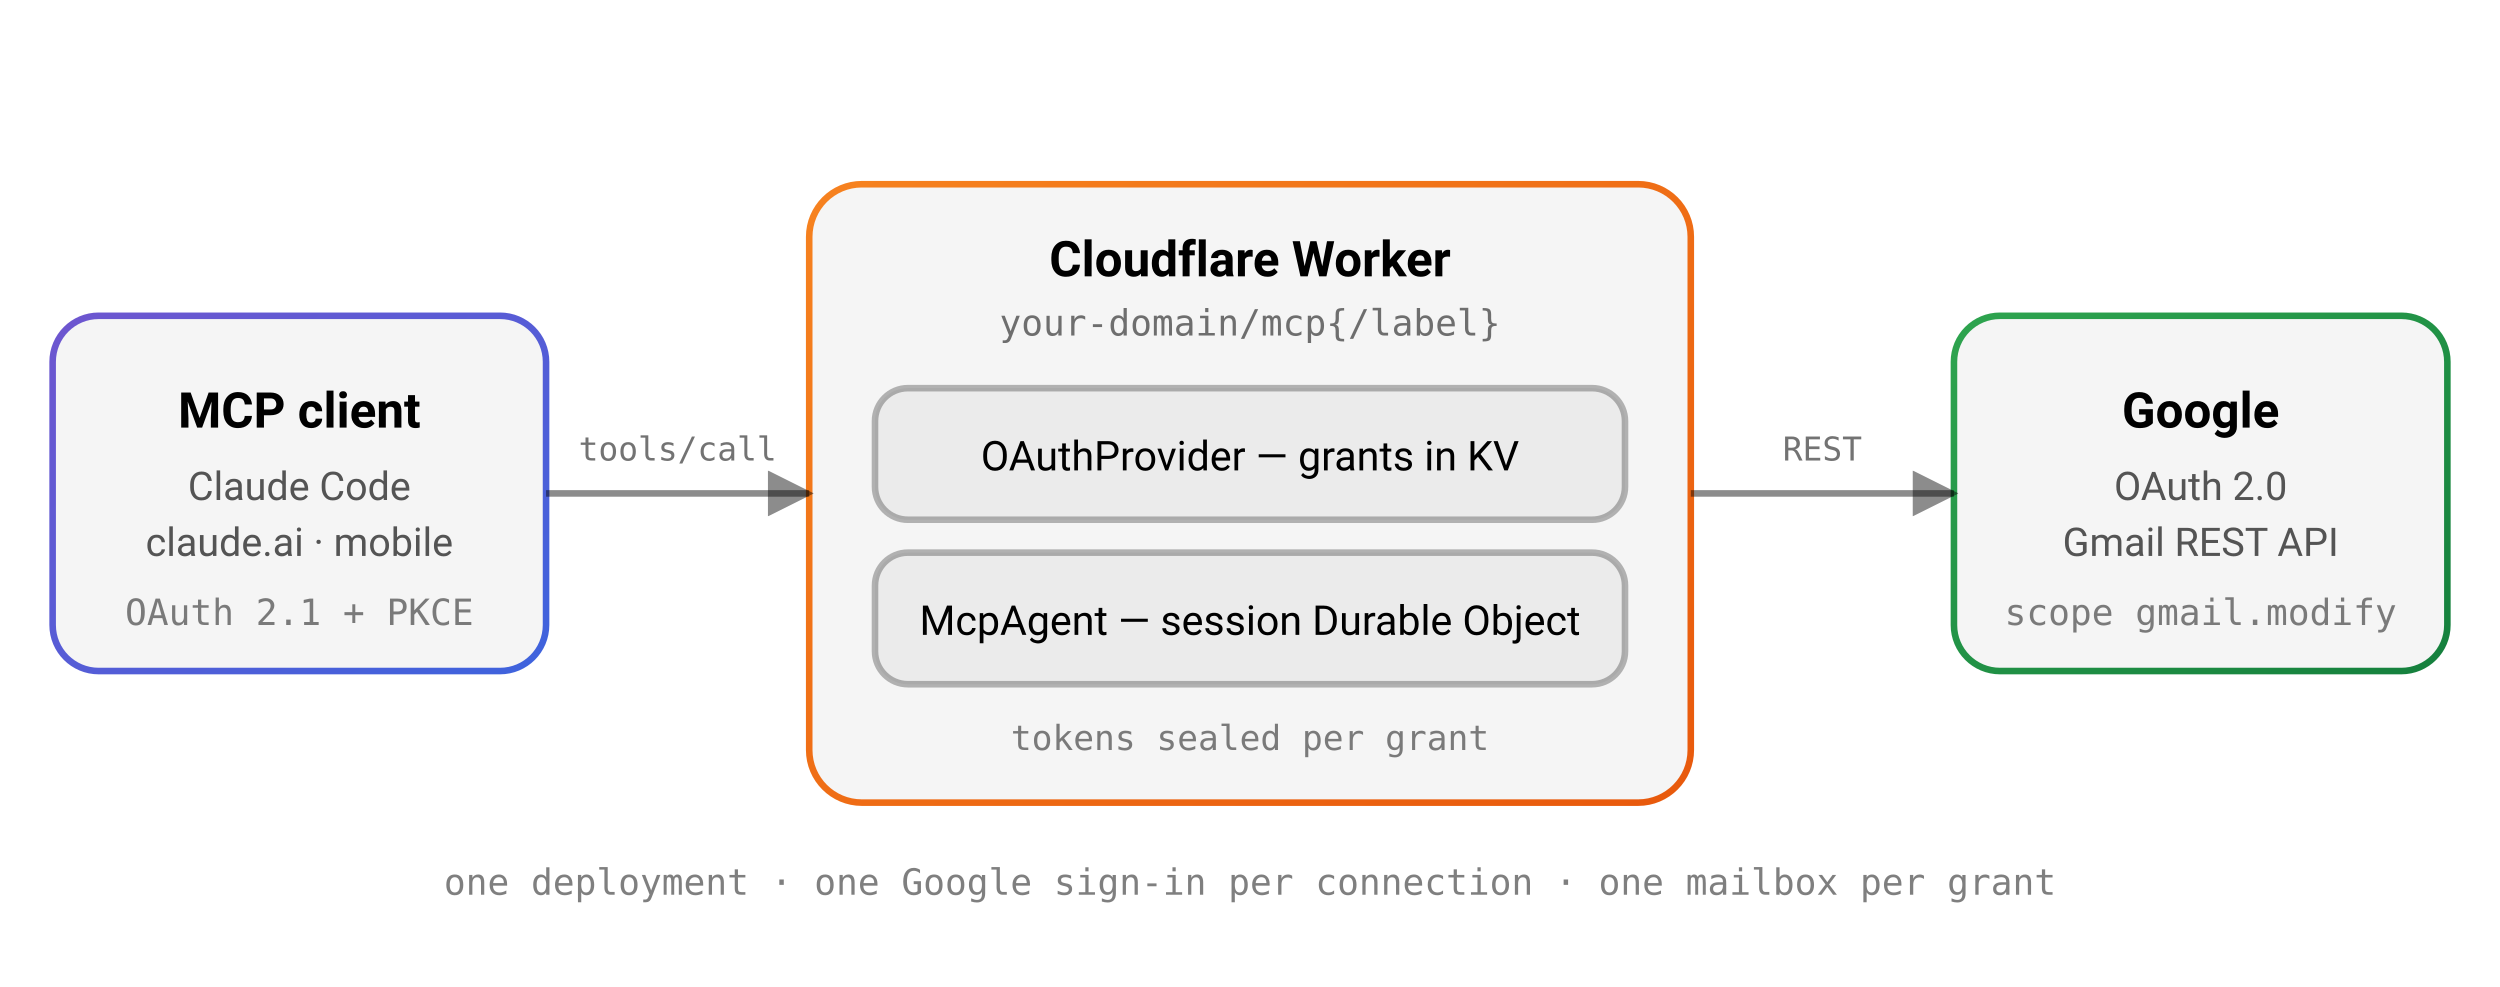
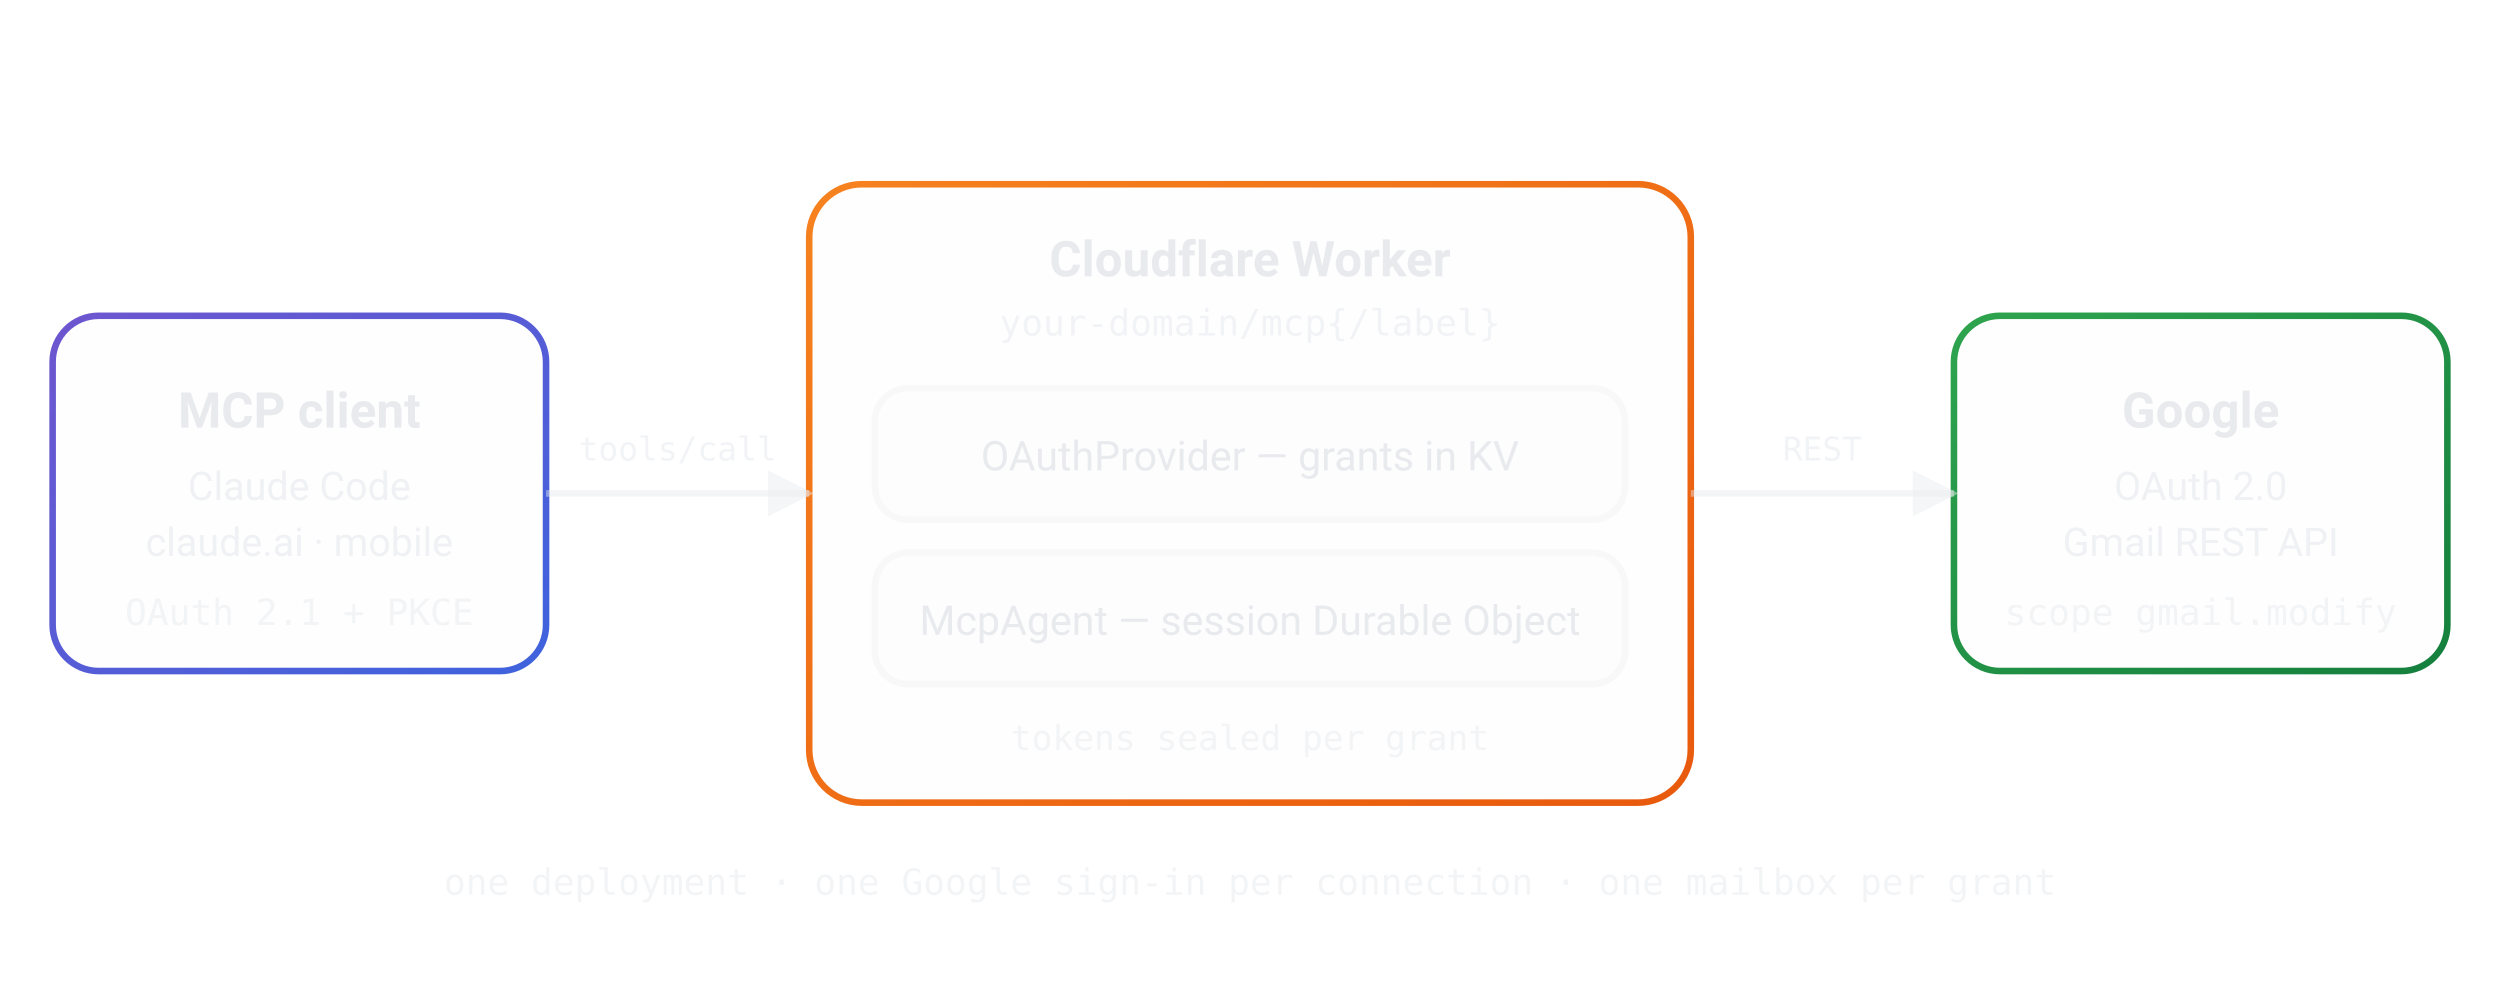
<svg xmlns="http://www.w3.org/2000/svg" viewBox="0 0 760 300" width="760" height="300" role="img" aria-label="Request path from MCP client through the Worker to the Gmail API, with KV and Durable Object storage">
  <defs>
    <linearGradient id="cf" x1="0" y1="0" x2="1" y2="1">
      <stop offset="0" stop-color="#F6821F" />
      <stop offset="1" stop-color="#E8590C" />
    </linearGradient>
    <linearGradient id="mcp" x1="0" y1="0" x2="1" y2="1">
      <stop offset="0" stop-color="#6E56CF" />
      <stop offset="1" stop-color="#3E63DD" />
    </linearGradient>
    <linearGradient id="goo" x1="0" y1="0" x2="1" y2="1">
      <stop offset="0" stop-color="#2ea44f" />
      <stop offset="1" stop-color="#15803d" />
    </linearGradient>
    <marker id="tip" viewBox="0 0 10 10" refX="9" refY="5" markerWidth="7" markerHeight="7" orient="auto">
-       <path d="M0 0 L10 5 L0 10 z" fill="currentColor" opacity="0.45" />
+       <path d="M0 0 L10 5 L0 10 z" fill="#e8eaee" opacity="0.45" />
    </marker>
    <style>
-       .lbl { font-family: ui-sans-serif, system-ui, -apple-system, 'Segoe UI', Roboto, sans-serif; fill: currentColor; }
-       .mono { font-family: ui-monospace, SFMono-Regular, Menlo, monospace; fill: currentColor; }
-       .box { fill: currentColor; fill-opacity: 0.04; stroke-width: 2; }
-       .wire { stroke: currentColor; stroke-opacity: 0.45; stroke-width: 2; fill: none; }
+       .lbl { font-family: ui-sans-serif, system-ui, -apple-system, 'Segoe UI', Roboto, sans-serif; fill: #e8eaee; }
+       .mono { font-family: ui-monospace, SFMono-Regular, Menlo, monospace; fill: #e8eaee; }
+       .box { fill: #e8eaee; fill-opacity: 0.04; stroke-width: 2; }
+       .wire { stroke: #e8eaee; stroke-opacity: 0.45; stroke-width: 2; fill: none; }
    </style>
  </defs>
  <g>
    <rect class="box" x="16" y="96" width="150" height="108" rx="14" stroke="url(#mcp)" />
    <text class="lbl" x="91" y="130" font-size="15" font-weight="600" text-anchor="middle">MCP client</text>
    <text class="lbl" x="91" y="152" font-size="12" opacity="0.66" text-anchor="middle">Claude Code</text>
    <text class="lbl" x="91" y="169" font-size="12" opacity="0.66" text-anchor="middle">claude.ai · mobile</text>
    <text class="mono" x="91" y="190" font-size="11" opacity="0.5" text-anchor="middle">OAuth 2.1 + PKCE</text>
  </g>
  <g>
    <rect class="box" x="246" y="56" width="268" height="188" rx="16" stroke="url(#cf)" />
    <text class="lbl" x="380" y="84" font-size="15" font-weight="600" text-anchor="middle">Cloudflare Worker</text>
    <text class="mono" x="380" y="102" font-size="11" opacity="0.55" text-anchor="middle">your-domain/mcp{/label}</text>
-     <rect class="box" x="266" y="118" width="228" height="40" rx="10" stroke="currentColor" stroke-opacity="0.28" />
+     <rect class="box" x="266" y="118" width="228" height="40" rx="10" stroke="#e8eaee" stroke-opacity="0.28" />
    <text class="lbl" x="380" y="143" font-size="12.5" text-anchor="middle">OAuthProvider — grants in KV</text>
-     <rect class="box" x="266" y="168" width="228" height="40" rx="10" stroke="currentColor" stroke-opacity="0.28" />
+     <rect class="box" x="266" y="168" width="228" height="40" rx="10" stroke="#e8eaee" stroke-opacity="0.28" />
    <text class="lbl" x="380" y="193" font-size="12.5" text-anchor="middle">McpAgent — session Durable Object</text>
    <text class="mono" x="380" y="228" font-size="10.5" opacity="0.5" text-anchor="middle">tokens sealed per grant</text>
  </g>
  <g>
    <rect class="box" x="594" y="96" width="150" height="108" rx="14" stroke="url(#goo)" />
    <text class="lbl" x="669" y="130" font-size="15" font-weight="600" text-anchor="middle">Google</text>
    <text class="lbl" x="669" y="152" font-size="12" opacity="0.66" text-anchor="middle">OAuth 2.0</text>
    <text class="lbl" x="669" y="169" font-size="12" opacity="0.66" text-anchor="middle">Gmail REST API</text>
    <text class="mono" x="669" y="190" font-size="11" opacity="0.5" text-anchor="middle">scope gmail.modify</text>
  </g>
  <path id="w1" class="wire" d="M166 150 H246" marker-end="url(#tip)" />
  <path id="w2" class="wire" d="M514 150 H594" marker-end="url(#tip)" />
  <circle r="5" fill="url(#mcp)" opacity="0">
    <animateMotion dur="2.6s" repeatCount="indefinite" keyPoints="0;1" keyTimes="0;1" calcMode="linear">
      <mpath href="#w1" />
    </animateMotion>
    <animate attributeName="opacity" values="0;1;1;0" dur="2.6s" repeatCount="indefinite" />
  </circle>
  <circle r="5" fill="url(#goo)" opacity="0">
    <animateMotion dur="2.6s" begin="1.3s" repeatCount="indefinite" keyPoints="0;1" keyTimes="0;1" calcMode="linear">
      <mpath href="#w2" />
    </animateMotion>
    <animate attributeName="opacity" values="0;1;1;0" dur="2.6s" begin="1.3s" repeatCount="indefinite" />
  </circle>
  <text class="mono" x="206" y="140" font-size="10" opacity="0.55" text-anchor="middle">tools/call</text>
  <text class="mono" x="554" y="140" font-size="10" opacity="0.55" text-anchor="middle">REST</text>
  <text class="mono" x="380" y="272" font-size="11" opacity="0.5" text-anchor="middle">one deployment · one Google sign-in per connection · one mailbox per grant</text>
</svg>
